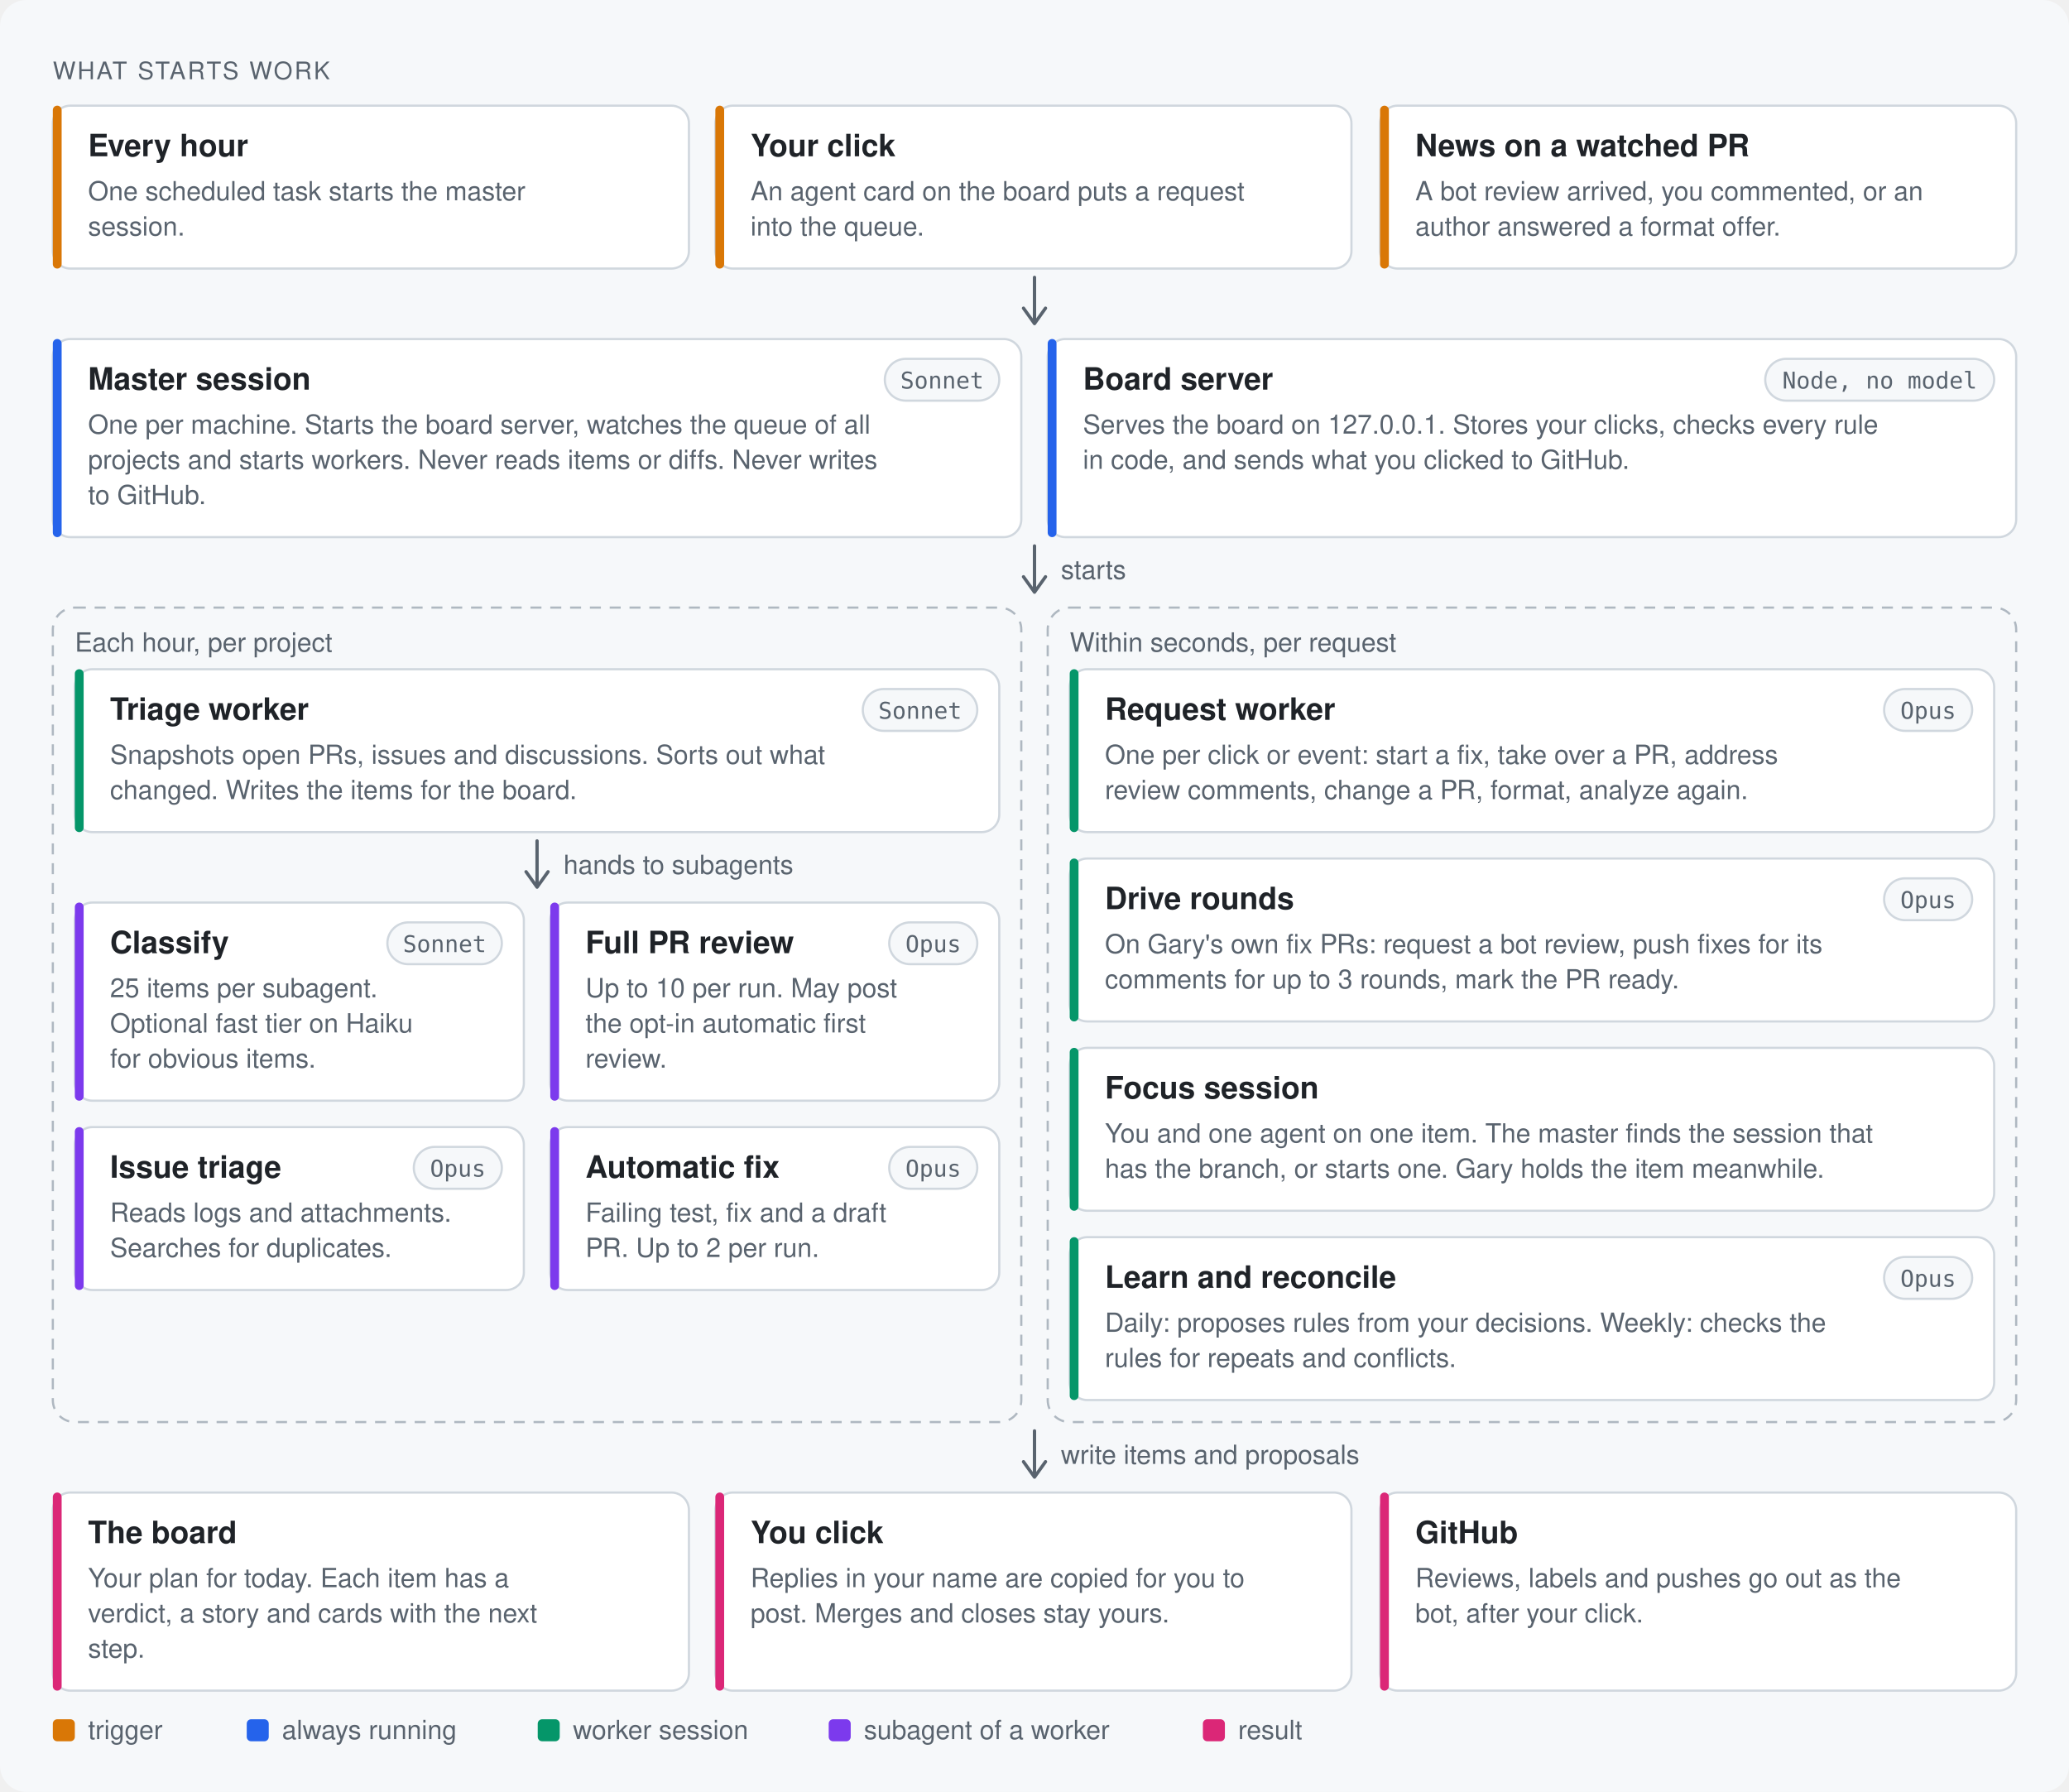
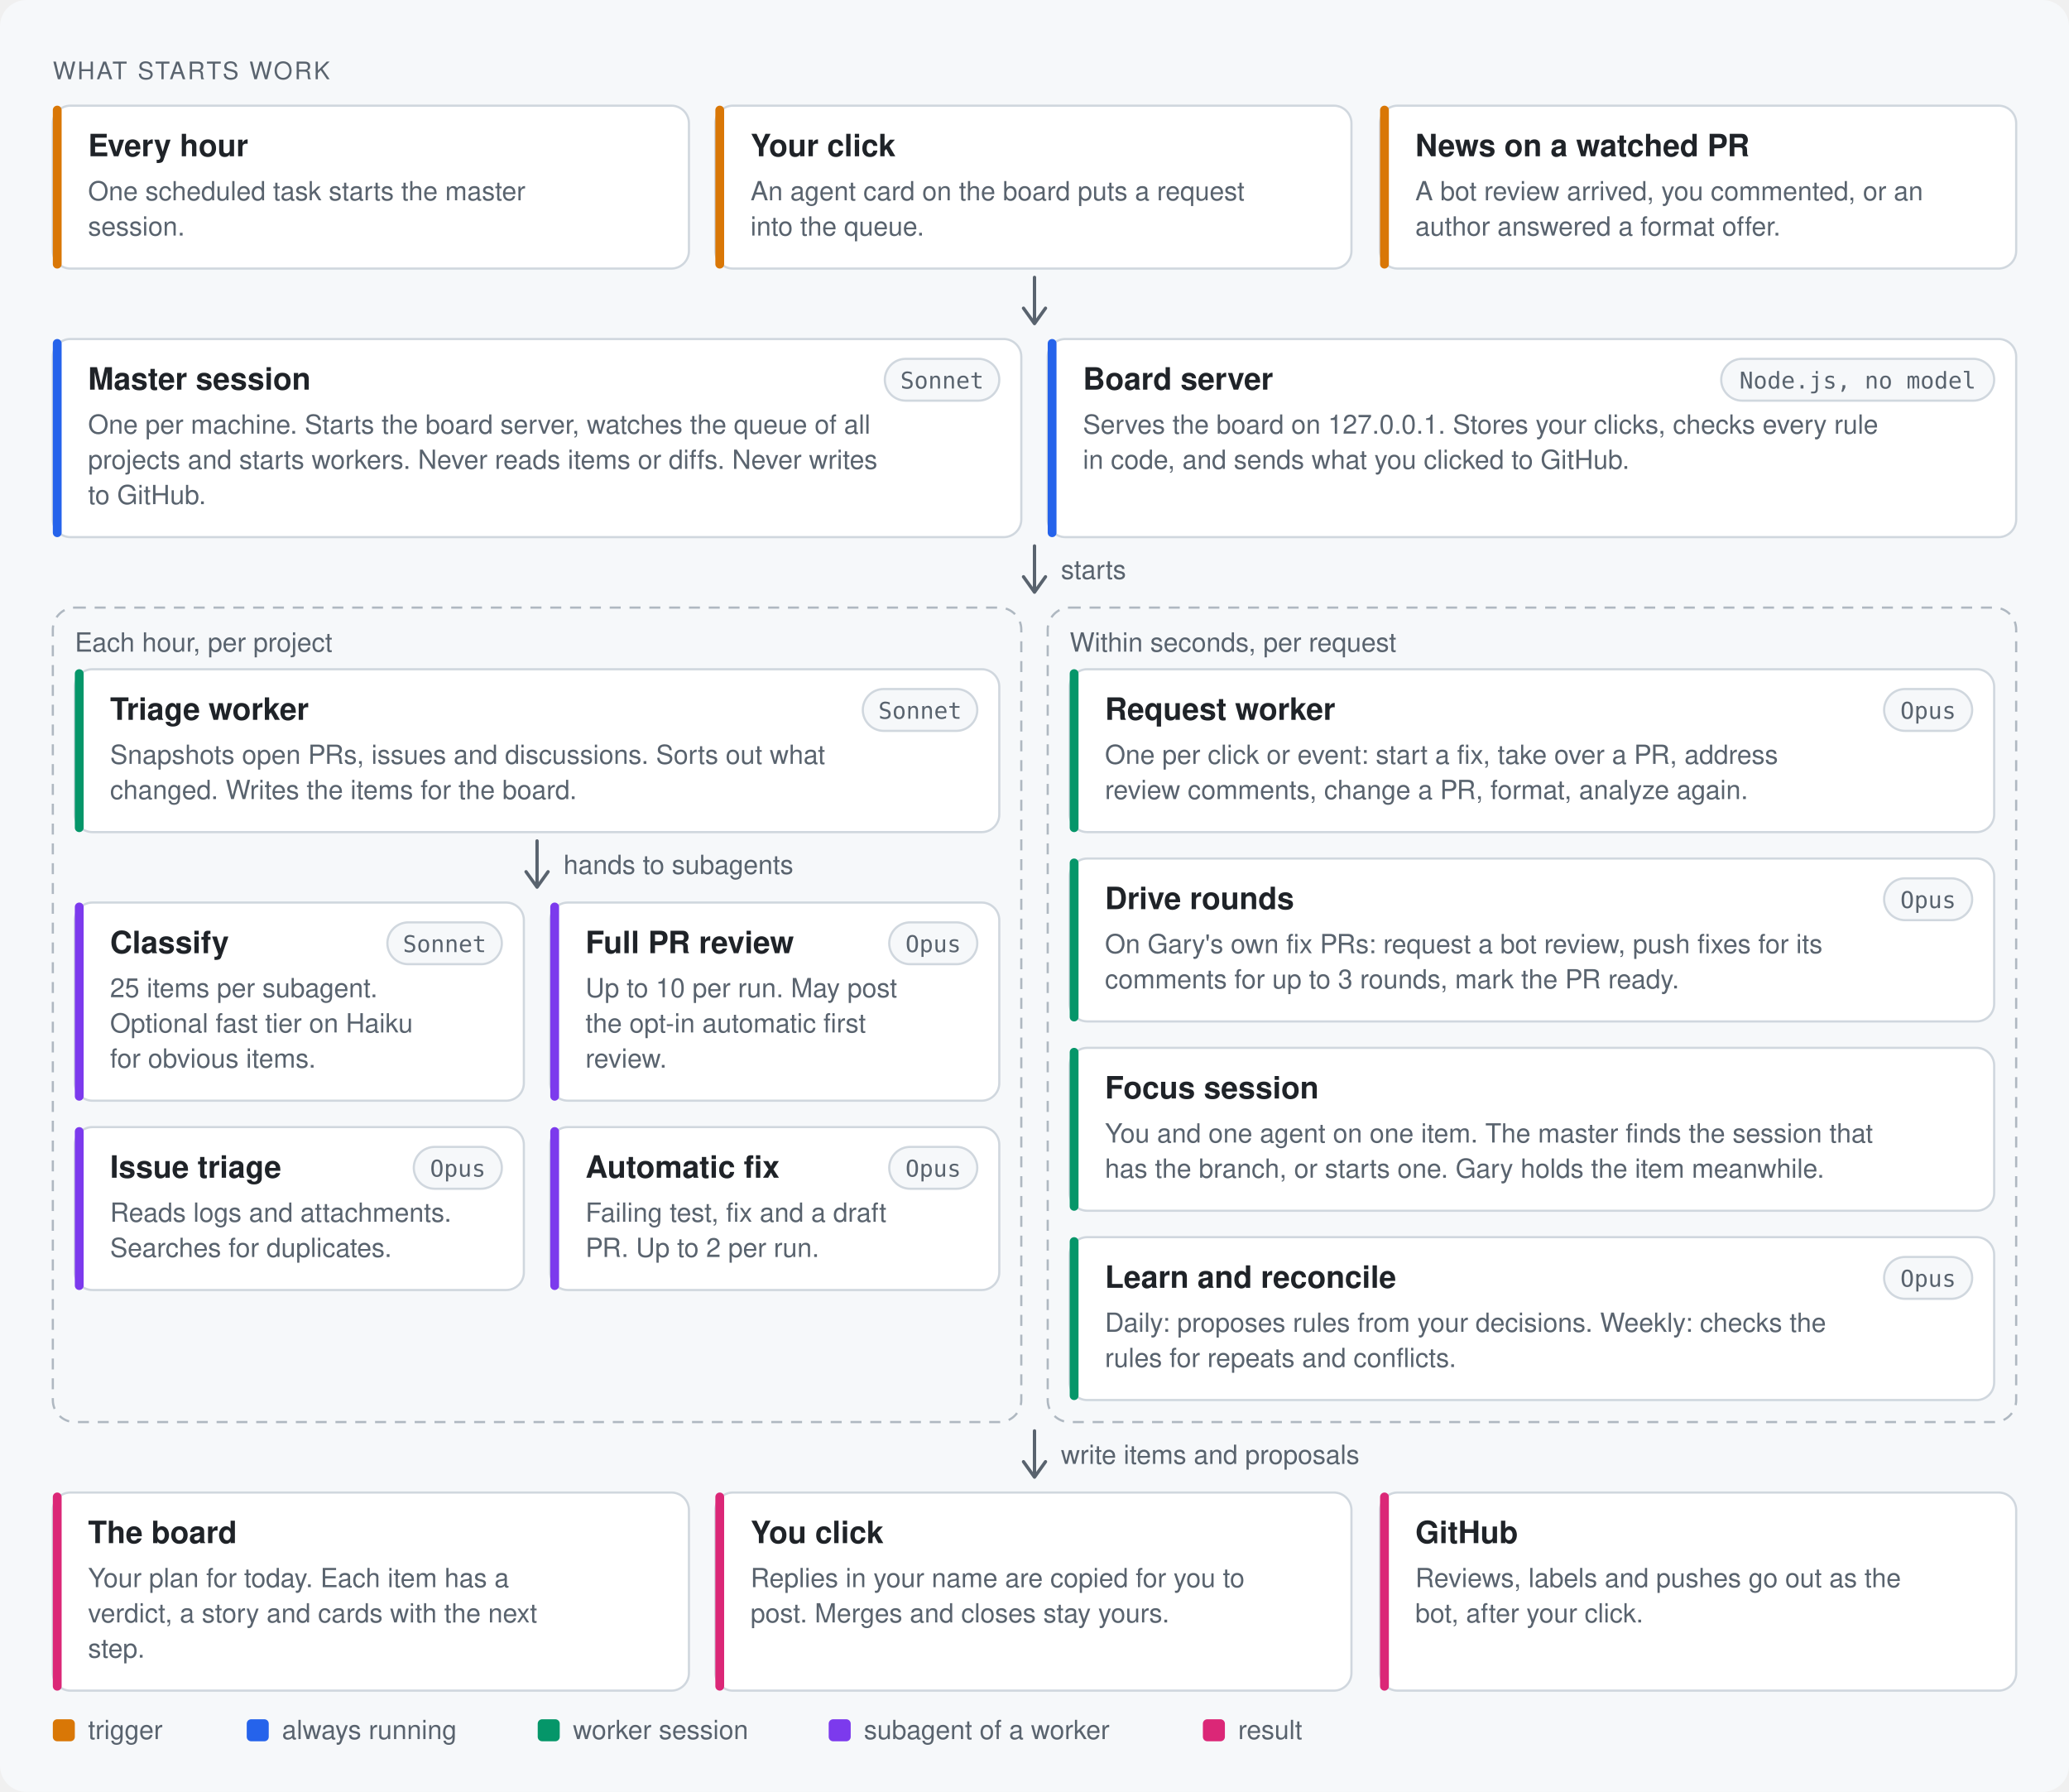
<svg xmlns="http://www.w3.org/2000/svg" viewBox="0 0 940 814" width="940" height="814" role="img" aria-labelledby="title desc" font-family="-apple-system, BlinkMacSystemFont, 'Segoe UI', Helvetica, Arial, sans-serif">
  <style>
.bg{fill:#f6f8fa} .box{fill:#fff;stroke:#d0d7de} .g{fill:none;stroke:#afb8c1;stroke-dasharray:5 4}
.chip{fill:#f6f8fa;stroke:#d0d7de} .t{font-size:14px;font-weight:600;fill:#1f2328} .p{font-size:12px;fill:#59636e}
.c{font-size:10.5px;fill:#59636e;font-family:ui-monospace,SFMono-Regular,Menlo,Consolas,monospace}
.l{font-size:12px;fill:#59636e} .h{font-size:11px;letter-spacing:.08em;fill:#59636e} .a{fill:none;stroke:#59636e;stroke-width:1.5;stroke-linecap:round;stroke-linejoin:round}
</style>
  <rect class="bg" width="940" height="814" rx="12" />
  <text x="24" y="36" class="h">WHAT STARTS WORK</text>
  <rect x="24" y="48" width="289" height="74" rx="8" class="box" />
  <rect x="24" y="48" width="4" height="74" rx="2" fill="#d97706" />
  <text x="40" y="71" class="t">Every hour</text>
  <text x="40" y="91" class="p">One scheduled task starts the master</text>
  <text x="40" y="107" class="p">session.</text>
  <rect x="325" y="48" width="289" height="74" rx="8" class="box" />
  <rect x="325" y="48" width="4" height="74" rx="2" fill="#d97706" />
  <text x="341" y="71" class="t">Your click</text>
  <text x="341" y="91" class="p">An agent card on the board puts a request</text>
  <text x="341" y="107" class="p">into the queue.</text>
  <rect x="627" y="48" width="289" height="74" rx="8" class="box" />
  <rect x="627" y="48" width="4" height="74" rx="2" fill="#d97706" />
  <text x="643" y="71" class="t">News on a watched PR</text>
  <text x="643" y="91" class="p">A bot review arrived, you commented, or an</text>
  <text x="643" y="107" class="p">author answered a format offer.</text>
  <path d="M470.0 126 V146 M465.0 140 L470.0 147 L475.0 140" class="a" />
  <rect x="24" y="154" width="440" height="90" rx="8" class="box" />
  <rect x="24" y="154" width="4" height="90" rx="2" fill="#2563eb" />
  <text x="40" y="177" class="t">Master session</text>
  <rect x="402" y="163" width="52" height="19" rx="9.5" class="chip" />
  <text x="428" y="176.5" class="c" text-anchor="middle">Sonnet</text>
  <text x="40" y="197" class="p">One per machine. Starts the board server, watches the queue of all</text>
  <text x="40" y="213" class="p">projects and starts workers. Never reads items or diffs. Never writes</text>
  <text x="40" y="229" class="p">to GitHub.</text>
  <rect x="476" y="154" width="440" height="90" rx="8" class="box" />
  <rect x="476" y="154" width="4" height="90" rx="2" fill="#2563eb" />
  <text x="492" y="177" class="t">Board server</text>
-   <rect x="802" y="163" width="104" height="19" rx="9.5" class="chip" />
-   <text x="854" y="176.5" class="c" text-anchor="middle">Node, no model</text>
+   <rect x="782" y="163" width="124" height="19" rx="9.5" class="chip" />
+   <text x="844" y="176.5" class="c" text-anchor="middle">Node.js, no model</text>
  <text x="492" y="197" class="p">Serves the board on 127.0.0.1. Stores your clicks, checks every rule</text>
  <text x="492" y="213" class="p">in code, and sends what you clicked to GitHub.</text>
  <path d="M470.0 248 V268 M465.0 262 L470.0 269 L475.0 262" class="a" />
  <text x="482.0" y="263" class="l">starts</text>
  <rect x="24" y="276" width="440.0" height="370" rx="10" class="g" />
  <rect x="476.0" y="276" width="440.0" height="370" rx="10" class="g" />
  <text x="34" y="296" class="l">Each hour, per project</text>
  <rect x="34" y="304" width="420" height="74" rx="8" class="box" />
  <rect x="34" y="304" width="4" height="74" rx="2" fill="#059669" />
  <text x="50" y="327" class="t">Triage worker</text>
  <rect x="392" y="313" width="52" height="19" rx="9.5" class="chip" />
  <text x="418" y="326.5" class="c" text-anchor="middle">Sonnet</text>
  <text x="50" y="347" class="p">Snapshots open PRs, issues and discussions. Sorts out what</text>
  <text x="50" y="363" class="p">changed. Writes the items for the board.</text>
  <path d="M244.0 382 V402 M239.0 396 L244.0 403 L249.0 396" class="a" />
  <text x="256.0" y="397" class="l">hands to subagents</text>
  <rect x="34" y="410" width="204" height="90" rx="8" class="box" />
  <rect x="34" y="410" width="4" height="90" rx="2" fill="#7c3aed" />
  <text x="50" y="433" class="t">Classify</text>
  <rect x="176" y="419" width="52" height="19" rx="9.5" class="chip" />
  <text x="202" y="432.5" class="c" text-anchor="middle">Sonnet</text>
  <text x="50" y="453" class="p">25 items per subagent.</text>
  <text x="50" y="469" class="p">Optional fast tier on Haiku</text>
  <text x="50" y="485" class="p">for obvious items.</text>
  <rect x="250" y="410" width="204" height="90" rx="8" class="box" />
  <rect x="250" y="410" width="4" height="90" rx="2" fill="#7c3aed" />
  <text x="266" y="433" class="t">Full PR review</text>
  <rect x="404" y="419" width="40" height="19" rx="9.5" class="chip" />
  <text x="424" y="432.5" class="c" text-anchor="middle">Opus</text>
  <text x="266" y="453" class="p">Up to 10 per run. May post</text>
  <text x="266" y="469" class="p">the opt-in automatic first</text>
  <text x="266" y="485" class="p">review.</text>
  <rect x="34" y="512" width="204" height="74" rx="8" class="box" />
  <rect x="34" y="512" width="4" height="74" rx="2" fill="#7c3aed" />
  <text x="50" y="535" class="t">Issue triage</text>
  <rect x="188" y="521" width="40" height="19" rx="9.5" class="chip" />
  <text x="208" y="534.5" class="c" text-anchor="middle">Opus</text>
  <text x="50" y="555" class="p">Reads logs and attachments.</text>
  <text x="50" y="571" class="p">Searches for duplicates.</text>
  <rect x="250" y="512" width="204" height="74" rx="8" class="box" />
  <rect x="250" y="512" width="4" height="74" rx="2" fill="#7c3aed" />
  <text x="266" y="535" class="t">Automatic fix</text>
  <rect x="404" y="521" width="40" height="19" rx="9.5" class="chip" />
  <text x="424" y="534.5" class="c" text-anchor="middle">Opus</text>
  <text x="266" y="555" class="p">Failing test, fix and a draft</text>
  <text x="266" y="571" class="p">PR. Up to 2 per run.</text>
  <text x="486.0" y="296" class="l">Within seconds, per request</text>
  <rect x="486" y="304" width="420" height="74" rx="8" class="box" />
  <rect x="486" y="304" width="4" height="74" rx="2" fill="#059669" />
  <text x="502" y="327" class="t">Request worker</text>
  <rect x="856" y="313" width="40" height="19" rx="9.5" class="chip" />
  <text x="876" y="326.5" class="c" text-anchor="middle">Opus</text>
  <text x="502" y="347" class="p">One per click or event: start a fix, take over a PR, address</text>
  <text x="502" y="363" class="p">review comments, change a PR, format, analyze again.</text>
  <rect x="486" y="390" width="420" height="74" rx="8" class="box" />
  <rect x="486" y="390" width="4" height="74" rx="2" fill="#059669" />
  <text x="502" y="413" class="t">Drive rounds</text>
  <rect x="856" y="399" width="40" height="19" rx="9.5" class="chip" />
  <text x="876" y="412.5" class="c" text-anchor="middle">Opus</text>
  <text x="502" y="433" class="p">On Gary's own fix PRs: request a bot review, push fixes for its</text>
  <text x="502" y="449" class="p">comments for up to 3 rounds, mark the PR ready.</text>
  <rect x="486" y="476" width="420" height="74" rx="8" class="box" />
  <rect x="486" y="476" width="4" height="74" rx="2" fill="#059669" />
  <text x="502" y="499" class="t">Focus session</text>
  <text x="502" y="519" class="p">You and one agent on one item. The master finds the session that</text>
  <text x="502" y="535" class="p">has the branch, or starts one. Gary holds the item meanwhile.</text>
  <rect x="486" y="562" width="420" height="74" rx="8" class="box" />
  <rect x="486" y="562" width="4" height="74" rx="2" fill="#059669" />
  <text x="502" y="585" class="t">Learn and reconcile</text>
  <rect x="856" y="571" width="40" height="19" rx="9.5" class="chip" />
  <text x="876" y="584.5" class="c" text-anchor="middle">Opus</text>
  <text x="502" y="605" class="p">Daily: proposes rules from your decisions. Weekly: checks the</text>
  <text x="502" y="621" class="p">rules for repeats and conflicts.</text>
  <path d="M470.0 650 V670 M465.0 664 L470.0 671 L475.0 664" class="a" />
  <text x="482.0" y="665" class="l">write items and proposals</text>
  <rect x="24" y="678" width="289" height="90" rx="8" class="box" />
  <rect x="24" y="678" width="4" height="90" rx="2" fill="#db2777" />
  <text x="40" y="701" class="t">The board</text>
  <text x="40" y="721" class="p">Your plan for today. Each item has a</text>
  <text x="40" y="737" class="p">verdict, a story and cards with the next</text>
  <text x="40" y="753" class="p">step.</text>
  <rect x="325" y="678" width="289" height="90" rx="8" class="box" />
  <rect x="325" y="678" width="4" height="90" rx="2" fill="#db2777" />
  <text x="341" y="701" class="t">You click</text>
  <text x="341" y="721" class="p">Replies in your name are copied for you to</text>
  <text x="341" y="737" class="p">post. Merges and closes stay yours.</text>
  <rect x="627" y="678" width="289" height="90" rx="8" class="box" />
  <rect x="627" y="678" width="4" height="90" rx="2" fill="#db2777" />
  <text x="643" y="701" class="t">GitHub</text>
  <text x="643" y="721" class="p">Reviews, labels and pushes go out as the</text>
  <text x="643" y="737" class="p">bot, after your click.</text>
  <rect x="24" y="781" width="10" height="10" rx="2" fill="#d97706" />
  <text x="40" y="790" class="l">trigger</text>
  <rect x="112.1" y="781" width="10" height="10" rx="2" fill="#2563eb" />
  <text x="128.1" y="790" class="l">always running</text>
  <rect x="244.3" y="781" width="10" height="10" rx="2" fill="#059669" />
  <text x="260.3" y="790" class="l">worker session</text>
  <rect x="376.5" y="781" width="10" height="10" rx="2" fill="#7c3aed" />
  <text x="392.5" y="790" class="l">subagent of a worker</text>
  <rect x="546.5" y="781" width="10" height="10" rx="2" fill="#db2777" />
  <text x="562.5" y="790" class="l">result</text>
</svg>
